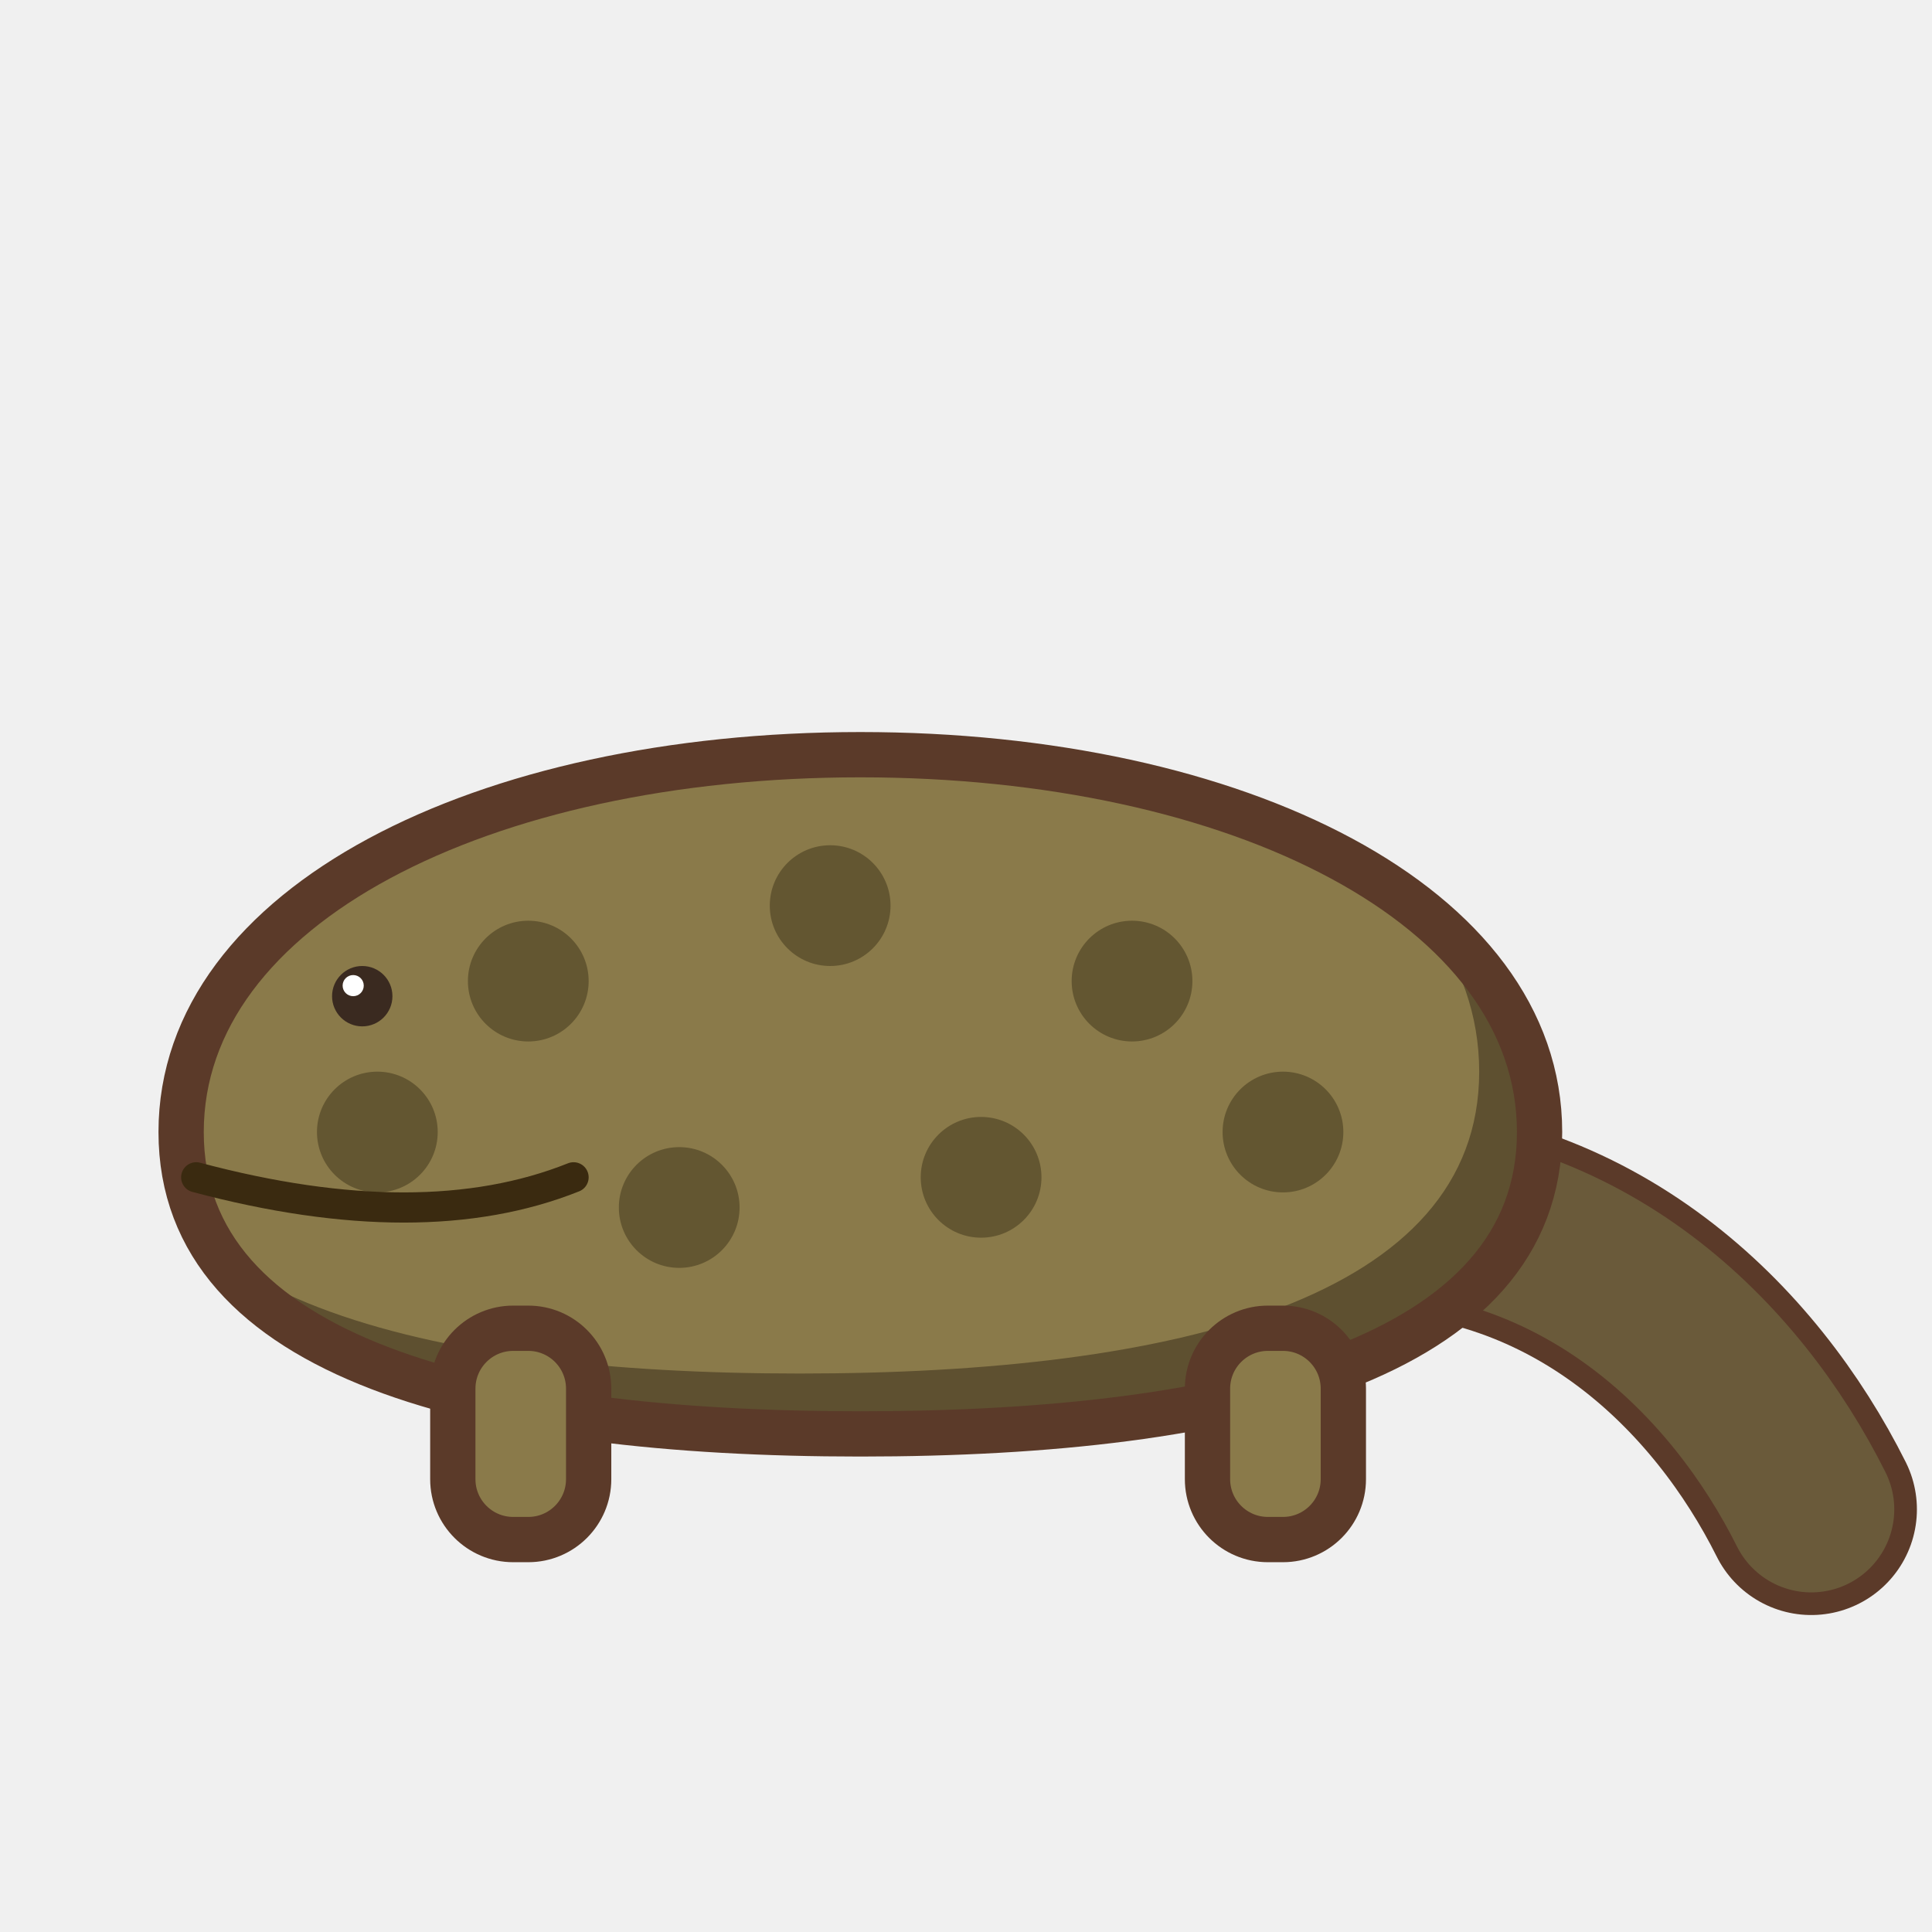
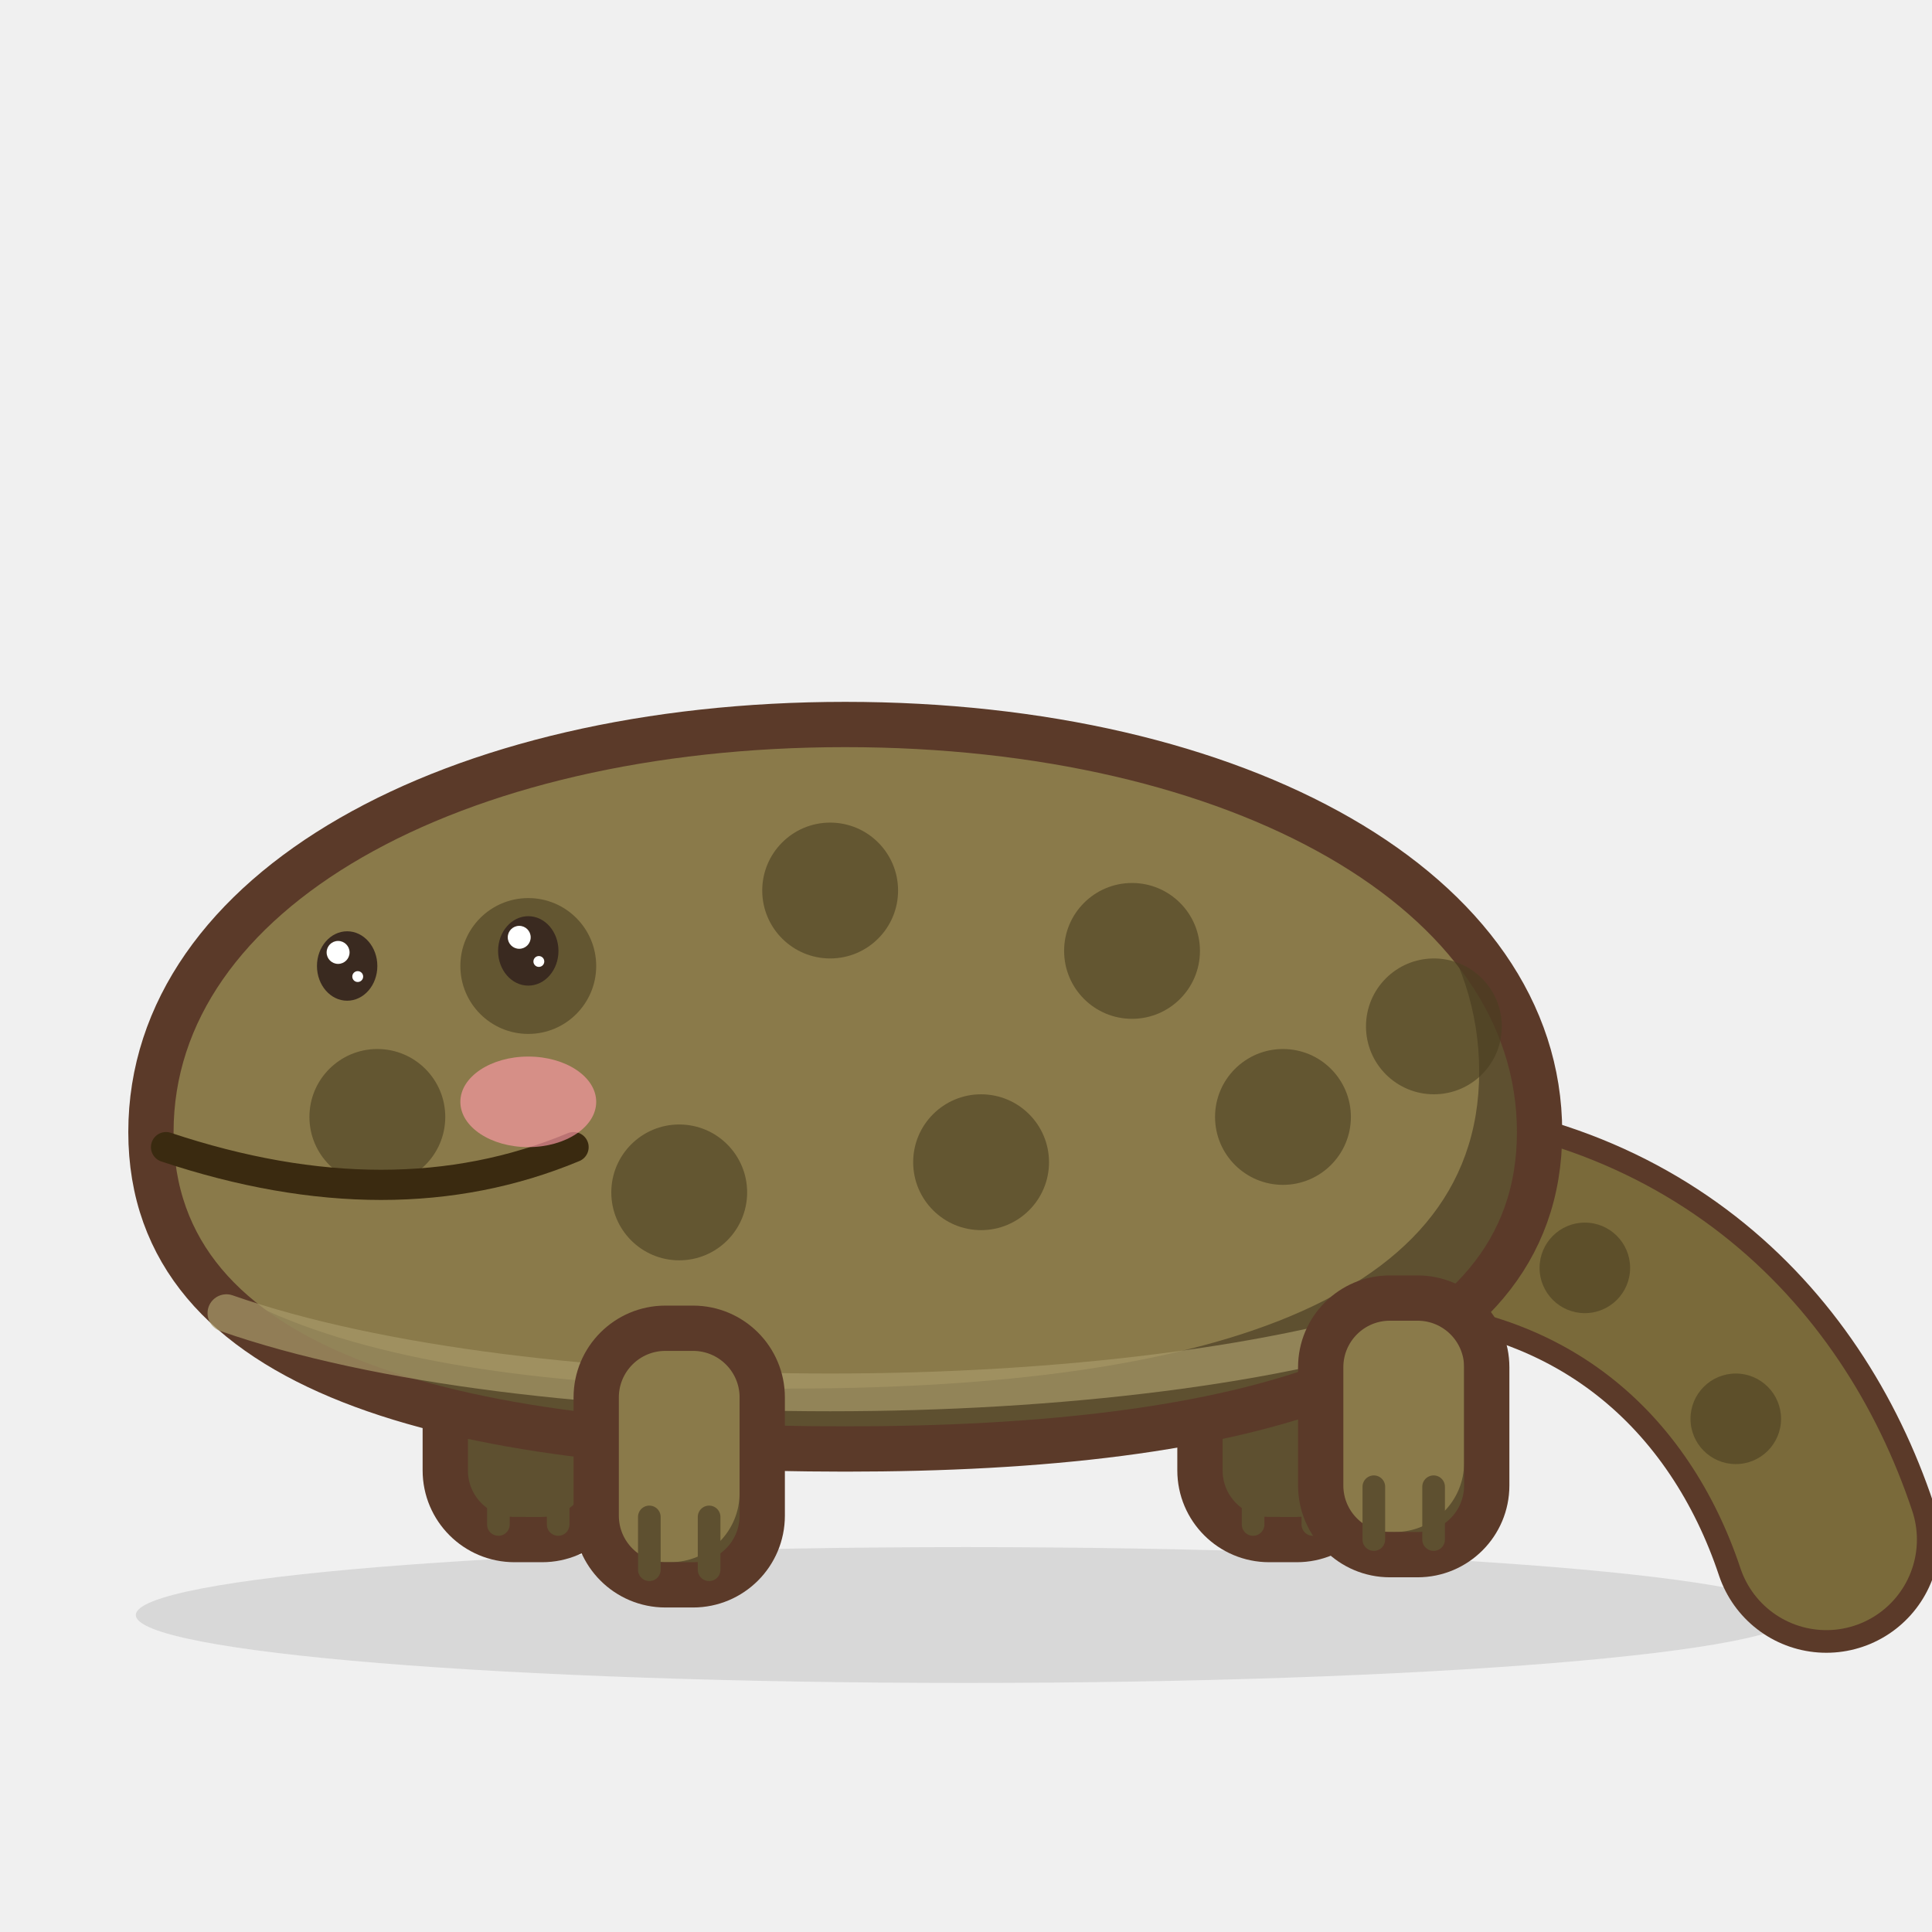
<svg xmlns="http://www.w3.org/2000/svg" viewBox="0 0 256 256">
  <g stroke="#5b3a29" stroke-width="6" stroke-linejoin="round" stroke-linecap="round" fill="none">
-     <path d="M180 160c30 0 50 20 60 40" fill="none" stroke="#5b3a29" stroke-width="28" />
-     <path d="M180 160c30 0 50 20 60 40" fill="none" stroke="#6a5a3a" stroke-width="22" />
+     <ellipse cx="128" cy="214" rx="110" ry="9" fill="#000" stroke="none" opacity=".1" />
+     <path d="M180 160c34 0 54 20 62 44" fill="none" stroke="#5b3a29" stroke-width="30" />
+     <path d="M180 160c34 0 54 20 62 44" fill="none" stroke="#7a6a3a" stroke-width="24" />
+     <circle cx="210" cy="168" r="6" fill="#4a3e20" stroke="none" opacity="0.6" />
+     <circle cx="230" cy="188" r="6" fill="#4a3e20" stroke="none" opacity="0.6" />
    <defs>
-       <path id="p107" d="M24 150c0-30 40-50 90-50s90 20 90 50-40 40-90 40-90-10-90-40z" />
-       <clipPath id="cp107">
-         <use href="#p107" />
+       <path id="p238" d="M68.167 170h3.667a9.167 9.167 0 0 1 9.167 9.167v15.667a9.167 9.167 0 0 1 -9.167 9.167h-3.667a9.167 9.167 0 0 1 -9.167 -9.167v-15.667a9.167 9.167 0 0 1 9.167 -9.167z" />
+       <clipPath id="cp238">
+         <use href="#p238" />
      </clipPath>
    </defs>
-     <use href="#p107" fill="#5e5030" stroke="none" />
-     <g clip-path="url(#cp107)">
-       <use href="#p107" fill="#8a7a4a" stroke="none" transform="translate(-8 -8)" />
+     <use href="#p238" fill="#5e5030" stroke="none" />
+     <g clip-path="url(#cp238)">
+       <use href="#p238" fill="#5e5030" stroke="none" transform="translate(-3 -3)" />
    </g>
-     <use href="#p107" fill="none" />
-     <circle cx="70" cy="130" r="8" fill="#4a3e20" stroke="none" opacity="0.6" />
-     <circle cx="110" cy="120" r="8" fill="#4a3e20" stroke="none" opacity="0.6" />
-     <circle cx="150" cy="130" r="8" fill="#4a3e20" stroke="none" opacity="0.6" />
-     <circle cx="90" cy="160" r="8" fill="#4a3e20" stroke="none" opacity="0.6" />
-     <circle cx="130" cy="156" r="8" fill="#4a3e20" stroke="none" opacity="0.6" />
-     <circle cx="170" cy="150" r="8" fill="#4a3e20" stroke="none" opacity="0.6" />
-     <circle cx="50" cy="150" r="8" fill="#4a3e20" stroke="none" opacity="0.6" />
+     <use href="#p238" fill="none" />
+     <path d="M66.04 195v7M73.96 195v7" fill="none" stroke="#5e5030" stroke-width="3" />
    <defs>
-       <path id="p108" d="M68 176h2a8 8 0 0 1 8 8v12a8 8 0 0 1 -8 8h-2a8 8 0 0 1 -8 -8v-12a8 8 0 0 1 8 -8z" />
-       <clipPath id="cp108">
-         <use href="#p108" />
+       <path id="p239" d="M168.167 170h3.667a9.167 9.167 0 0 1 9.167 9.167v15.667a9.167 9.167 0 0 1 -9.167 9.167h-3.667a9.167 9.167 0 0 1 -9.167 -9.167v-15.667a9.167 9.167 0 0 1 9.167 -9.167z" />
+       <clipPath id="cp239">
+         <use href="#p239" />
      </clipPath>
    </defs>
-     <use href="#p108" fill="#5e5030" stroke="none" />
-     <g clip-path="url(#cp108)">
-       <use href="#p108" fill="#8a7a4a" stroke="none" transform="translate(-2 -2)" />
+     <use href="#p239" fill="#5e5030" stroke="none" />
+     <g clip-path="url(#cp239)">
+       <use href="#p239" fill="#5e5030" stroke="none" transform="translate(-3 -3)" />
    </g>
-     <use href="#p108" fill="none" />
+     <use href="#p239" fill="none" />
+     <path d="M166.04 195v7M173.96 195v7" fill="none" stroke="#5e5030" stroke-width="3" />
    <defs>
-       <path id="p109" d="M168 176h2a8 8 0 0 1 8 8v12a8 8 0 0 1 -8 8h-2a8 8 0 0 1 -8 -8v-12a8 8 0 0 1 8 -8z" />
-       <clipPath id="cp109">
-         <use href="#p109" />
+       <path id="p240" d="M20 150c0-32 40-54 92-54s92 22 92 54-40 42-92 42-92-10-92-42z" />
+       <clipPath id="cp240">
+         <use href="#p240" />
      </clipPath>
    </defs>
-     <use href="#p109" fill="#5e5030" stroke="none" />
-     <g clip-path="url(#cp109)">
-       <use href="#p109" fill="#8a7a4a" stroke="none" transform="translate(-2 -2)" />
+     <use href="#p240" fill="#5e5030" stroke="none" />
+     <g clip-path="url(#cp240)">
+       <use href="#p240" fill="#8a7a4a" stroke="none" transform="translate(-8 -8)" />
    </g>
-     <use href="#p109" fill="none" />
-     <circle cx="48" cy="132" r="4" fill="#3a2a20" stroke="none" />
-     <circle cx="46.8" cy="130.6" r="1.4" fill="#fff" stroke="none" />
-     <path d="M26 156q30 8 50 0" fill="none" stroke="#3a2a10" stroke-width="4" />
+     <use href="#p240" fill="none" />
+     <path d="M30 174c40 14 120 14 160 0" fill="none" stroke="#a89a6a" stroke-width="5" opacity="0.7" />
+     <circle cx="70" cy="128" r="9" fill="#4a3e20" stroke="none" opacity="0.6" />
+     <circle cx="110" cy="118" r="9" fill="#4a3e20" stroke="none" opacity="0.6" />
+     <circle cx="150" cy="126" r="9" fill="#4a3e20" stroke="none" opacity="0.6" />
+     <circle cx="90" cy="158" r="9" fill="#4a3e20" stroke="none" opacity="0.6" />
+     <circle cx="130" cy="154" r="9" fill="#4a3e20" stroke="none" opacity="0.6" />
+     <circle cx="170" cy="148" r="9" fill="#4a3e20" stroke="none" opacity="0.6" />
+     <circle cx="50" cy="148" r="9" fill="#4a3e20" stroke="none" opacity="0.6" />
+     <circle cx="190" cy="136" r="9" fill="#4a3e20" stroke="none" opacity="0.6" />
+     <defs>
+       <path id="p241" d="M88.167 176h3.667a9.167 9.167 0 0 1 9.167 9.167v15.667a9.167 9.167 0 0 1 -9.167 9.167h-3.667a9.167 9.167 0 0 1 -9.167 -9.167v-15.667a9.167 9.167 0 0 1 9.167 -9.167z" />
+       <clipPath id="cp241">
+         <use href="#p241" />
+       </clipPath>
+     </defs>
+     <use href="#p241" fill="#5e5030" stroke="none" />
+     <g clip-path="url(#cp241)">
+       <use href="#p241" fill="#8a7a4a" stroke="none" transform="translate(-3 -3)" />
+     </g>
+     <use href="#p241" fill="none" />
+     <path d="M86.04 201v7M93.96 201v7" fill="none" stroke="#5e5030" stroke-width="3" />
+     <defs>
+       <path id="p242" d="M184.167 172h3.667a9.167 9.167 0 0 1 9.167 9.167v15.667a9.167 9.167 0 0 1 -9.167 9.167h-3.667a9.167 9.167 0 0 1 -9.167 -9.167v-15.667a9.167 9.167 0 0 1 9.167 -9.167z" />
+       <clipPath id="cp242">
+         <use href="#p242" />
+       </clipPath>
+     </defs>
+     <use href="#p242" fill="#5e5030" stroke="none" />
+     <g clip-path="url(#cp242)">
+       <use href="#p242" fill="#8a7a4a" stroke="none" transform="translate(-3 -3)" />
+     </g>
+     <use href="#p242" fill="none" />
+     <path d="M182.04 197v7M189.96 197v7" fill="none" stroke="#5e5030" stroke-width="3" />
+     <ellipse cx="46" cy="128" rx="4" ry="4.6" fill="#3a2a20" stroke="none" />
+     <circle cx="44.8" cy="126.2" r="1.52" fill="#fff" stroke="none" />
+     <circle cx="47.4" cy="129.4" r="0.72" fill="#fff" stroke="none" />
+     <ellipse cx="70" cy="126" rx="4" ry="4.6" fill="#3a2a20" stroke="none" />
+     <circle cx="68.8" cy="124.2" r="1.52" fill="#fff" stroke="none" />
+     <circle cx="71.4" cy="127.4" r="0.72" fill="#fff" stroke="none" />
+     <path d="M22 152q30 10 54 0" fill="none" stroke="#3a2a10" stroke-width="4" />
+     <ellipse cx="70" cy="146" rx="9" ry="6" fill="#ff9aa8" stroke="none" opacity=".65" />
  </g>
</svg>
